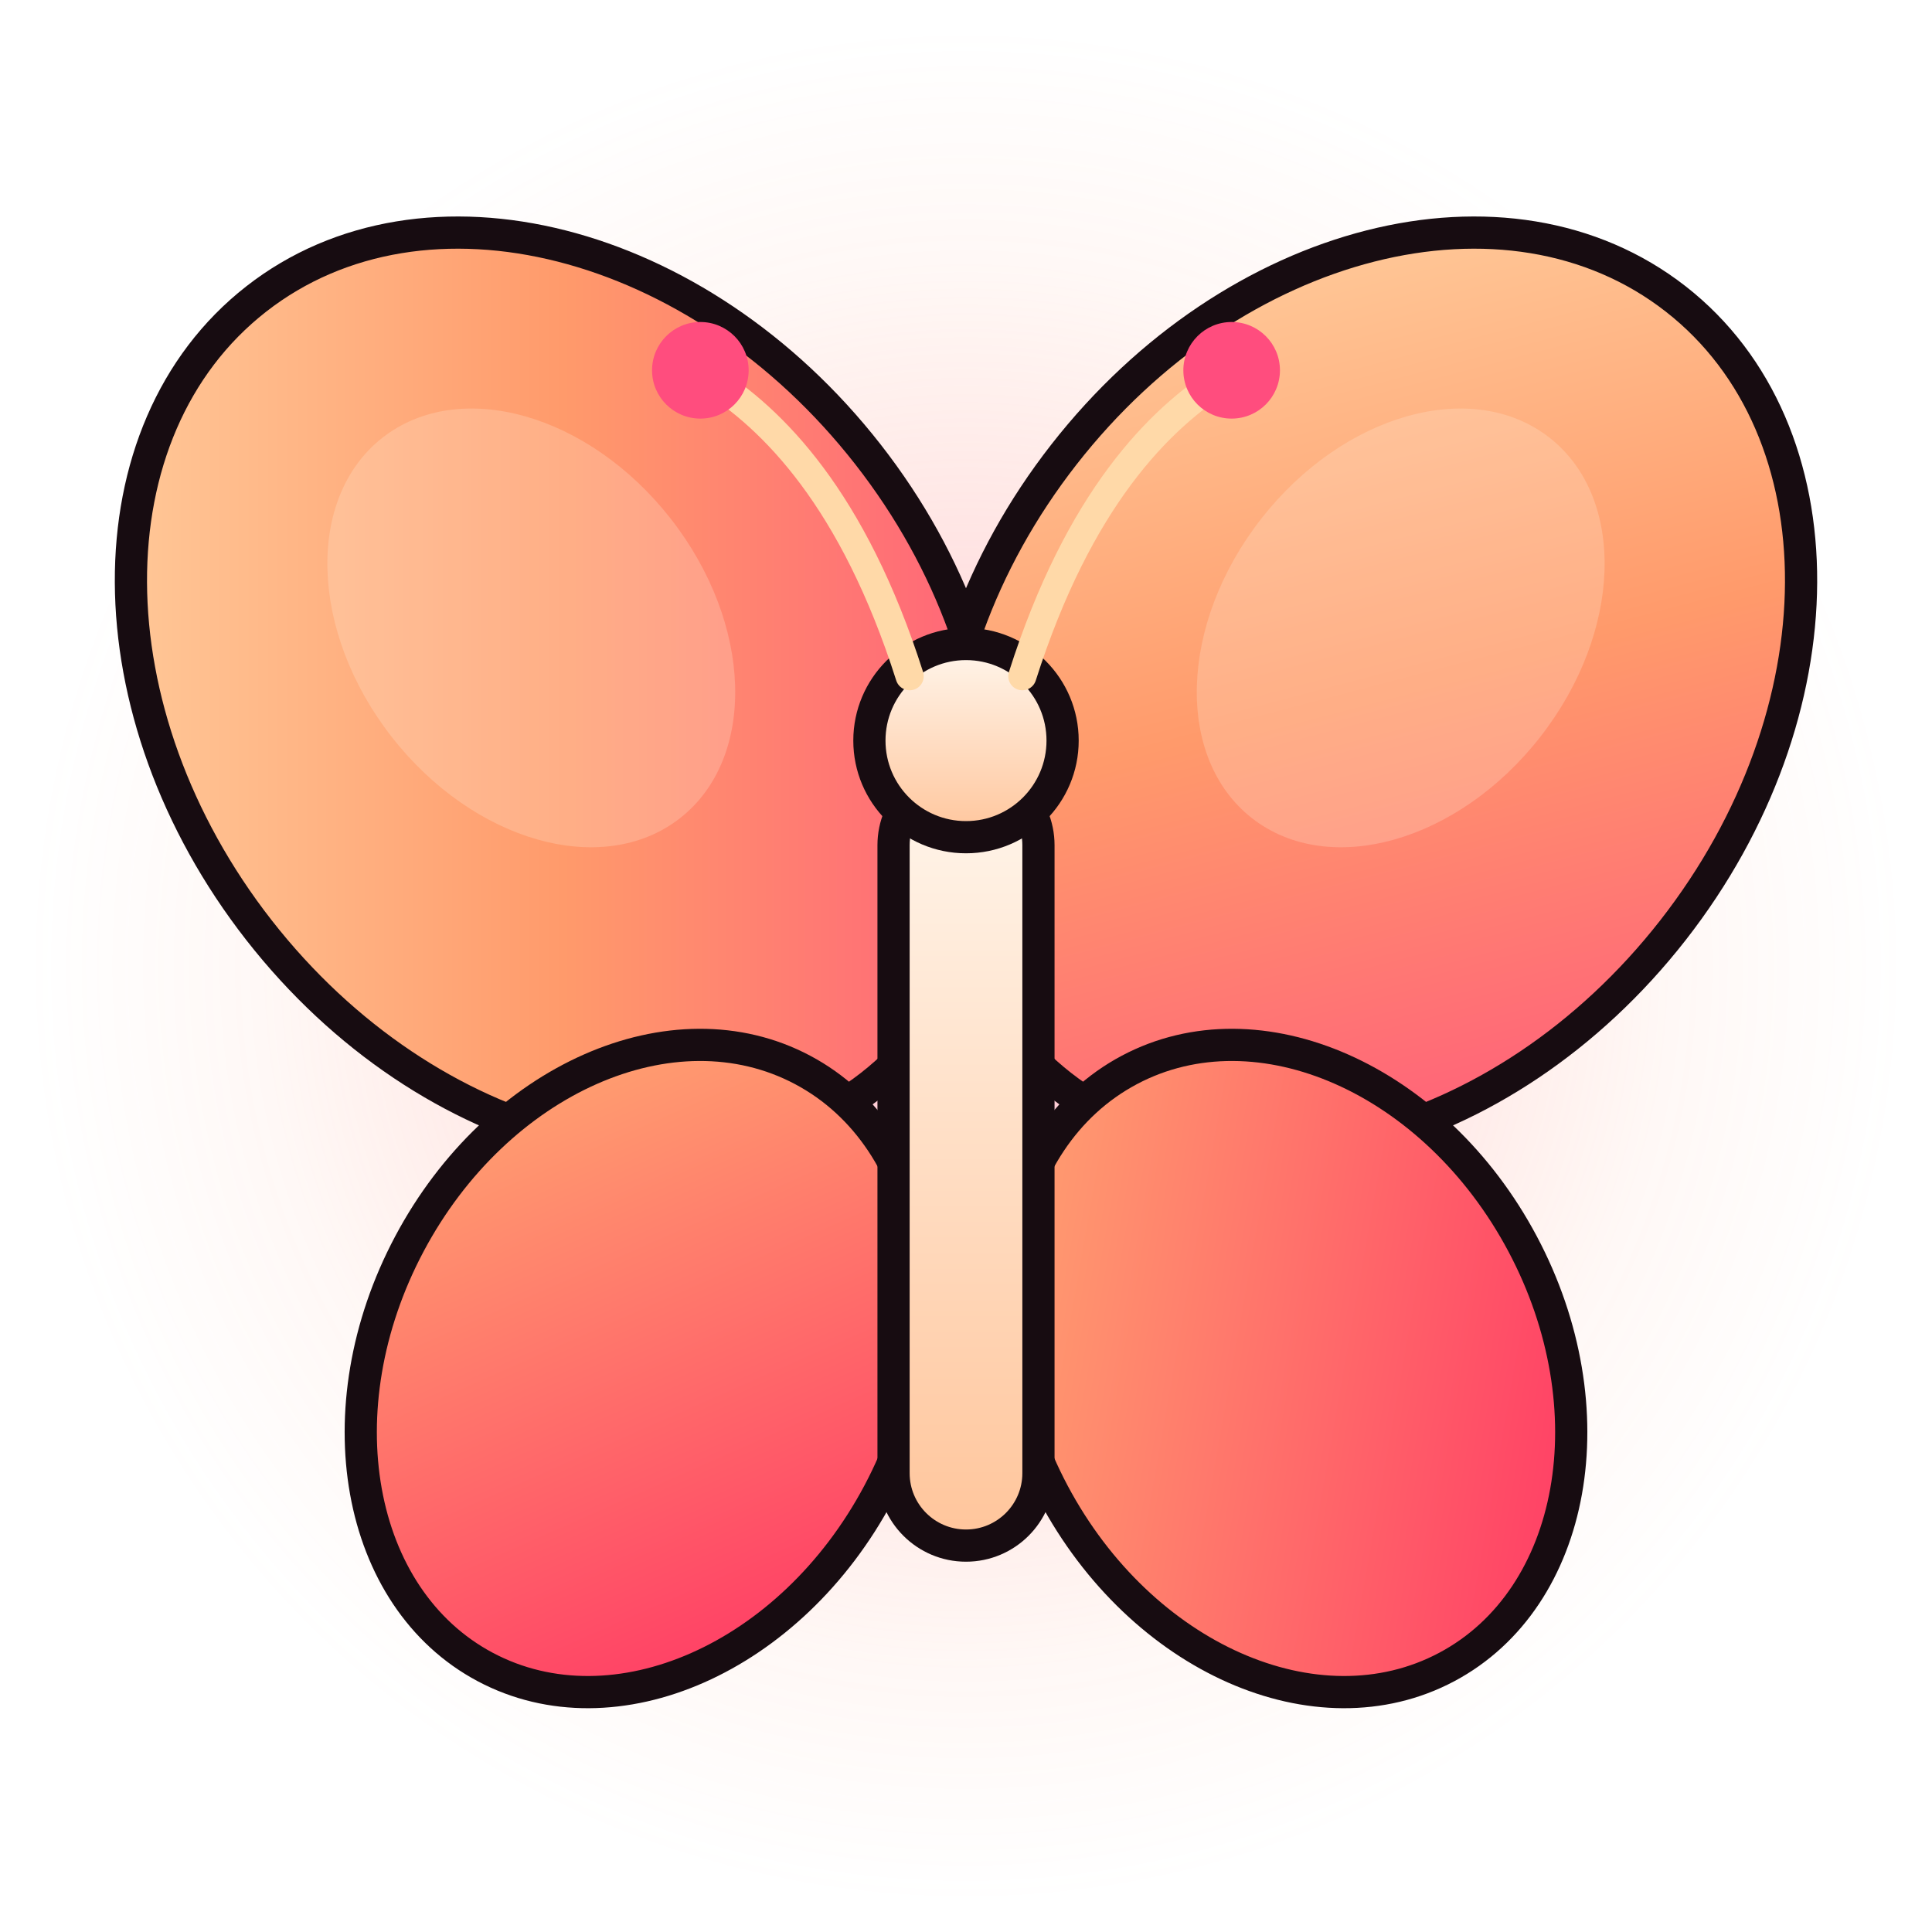
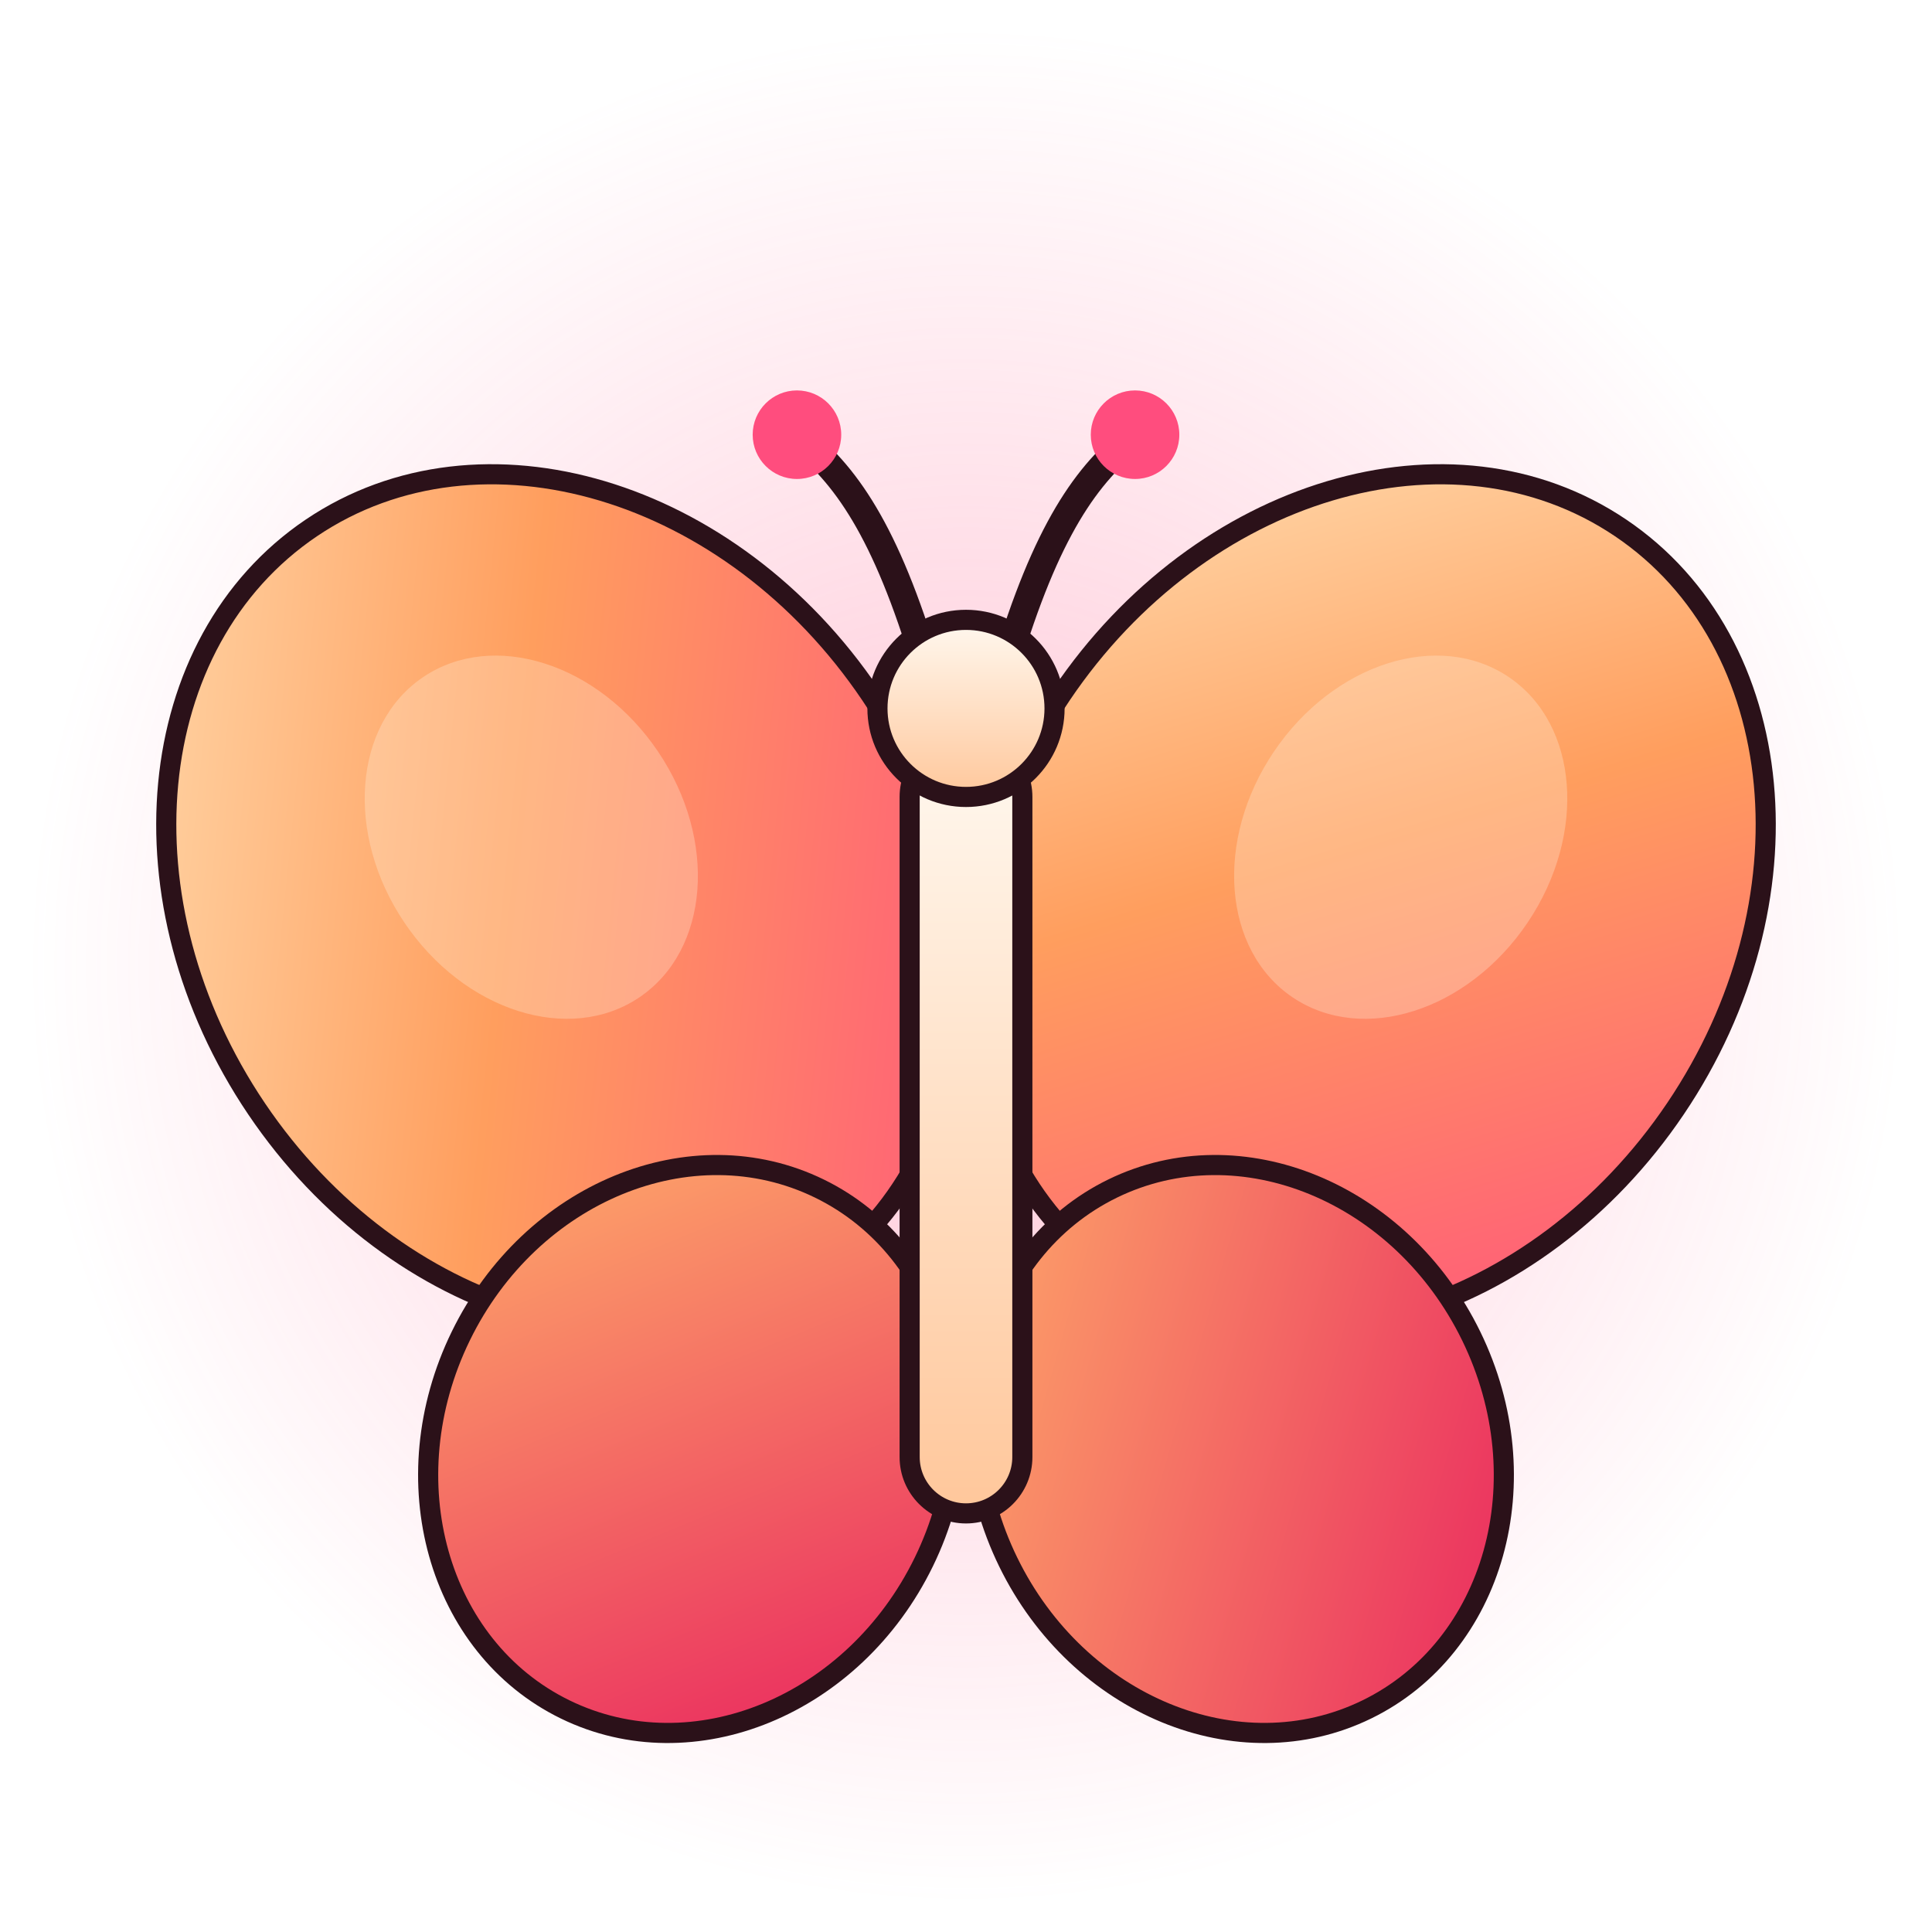
<svg xmlns="http://www.w3.org/2000/svg" viewBox="0 0 240 240" width="240" height="240">
  <defs>
    <linearGradient id="up" x1="0" y1="0" x2="1" y2="1">
-       <stop offset="0%" stop-color="#FFD9A8" />
-       <stop offset="50%" stop-color="#FF9A6B" />
+       <stop offset="0%" stop-color="#FFE3B8" />
+       <stop offset="45%" stop-color="#FF9E5E" />
      <stop offset="100%" stop-color="#FF4D7E" />
    </linearGradient>
    <linearGradient id="low" x1="0" y1="0" x2="1" y2="1">
-       <stop offset="0%" stop-color="#FFB072" />
-       <stop offset="100%" stop-color="#FF2E63" />
+       <stop offset="0%" stop-color="#FFB06A" />
+       <stop offset="100%" stop-color="#E8205E" />
    </linearGradient>
    <linearGradient id="bd" x1="0" y1="0" x2="0" y2="1">
-       <stop offset="0%" stop-color="#FFF6EC" />
-       <stop offset="100%" stop-color="#FFC59B" />
+       <stop offset="0%" stop-color="#FFF8EF" />
+       <stop offset="100%" stop-color="#FFC79B" />
    </linearGradient>
    <radialGradient id="halo" cx="50%" cy="50%" r="50%">
-       <stop offset="0%" stop-color="#FF5C8A" stop-opacity="0.40" />
-       <stop offset="75%" stop-color="#FF8A65" stop-opacity="0.06" />
-       <stop offset="100%" stop-color="#FF8A65" stop-opacity="0" />
+       <stop offset="0%" stop-color="#FF5C8A" stop-opacity="0.35" />
+       <stop offset="100%" stop-color="#FF5C8A" stop-opacity="0" />
    </radialGradient>
  </defs>
  <circle cx="120" cy="120" r="118" fill="url(#halo)" />
-   <g stroke="#170c11" stroke-width="4" stroke-linejoin="round">
-     <ellipse cx="70" cy="86" rx="48" ry="62" fill="url(#up)" transform="rotate(-38 70 86)" />
-     <ellipse cx="170" cy="86" rx="48" ry="62" fill="url(#up)" transform="rotate(38 170 86)" />
-     <ellipse cx="80" cy="170" rx="33" ry="42" fill="url(#low)" transform="rotate(28 80 170)" />
-     <ellipse cx="160" cy="170" rx="33" ry="42" fill="url(#low)" transform="rotate(-28 160 170)" />
+   <g stroke="#2b1119" stroke-width="2.5" stroke-linejoin="round">
+     <ellipse cx="70" cy="112" rx="46" ry="56" fill="url(#up)" transform="rotate(-34 70 112)" />
+     <ellipse cx="170" cy="112" rx="46" ry="56" fill="url(#up)" transform="rotate(34 170 112)" />
+     <ellipse cx="86" cy="180" rx="32" ry="36" fill="url(#low)" transform="rotate(26 86 180)" />
+     <ellipse cx="154" cy="180" rx="32" ry="36" fill="url(#low)" transform="rotate(-26 154 180)" />
  </g>
-   <ellipse cx="66" cy="78" rx="22" ry="30" fill="#FFEBD6" opacity="0.25" transform="rotate(-38 66 78)" />
-   <ellipse cx="174" cy="78" rx="22" ry="30" fill="#FFEBD6" opacity="0.25" transform="rotate(38 174 78)" />
-   <rect x="111" y="96" width="18" height="96" rx="9" fill="url(#bd)" stroke="#170c11" stroke-width="4" />
-   <circle cx="120" cy="92" r="12" fill="url(#bd)" stroke="#170c11" stroke-width="4" />
-   <g stroke="#FFD9A8" stroke-width="3.5" fill="none" stroke-linecap="round">
-     <path d="M113 84 C 106 62, 96 52, 88 47" />
-     <path d="M127 84 C 134 62, 144 52, 152 47" />
+   <ellipse cx="66" cy="104" rx="19" ry="24" fill="#FFF1DE" opacity="0.30" transform="rotate(-34 66 104)" />
+   <ellipse cx="174" cy="104" rx="19" ry="24" fill="#FFF1DE" opacity="0.30" transform="rotate(34 174 104)" />
+   <g stroke="#2b1119" stroke-width="3.4" fill="none" stroke-linecap="round">
+     <path d="M116 86 C 111 68, 106 60, 100 55" />
+     <path d="M124 86 C 129 68, 134 60, 140 55" />
  </g>
-   <circle cx="87" cy="46" r="6" fill="#FF4D7E" />
-   <circle cx="153" cy="46" r="6" fill="#FF4D7E" />
+   <circle cx="99" cy="54" r="5.5" fill="#FF4D7E" />
+   <circle cx="141" cy="54" r="5.5" fill="#FF4D7E" />
+   <rect x="113" y="92" width="14" height="96" rx="7" fill="url(#bd)" stroke="#2b1119" stroke-width="2.5" />
+   <circle cx="120" cy="88" r="11" fill="url(#bd)" stroke="#2b1119" stroke-width="2.5" />
</svg>
